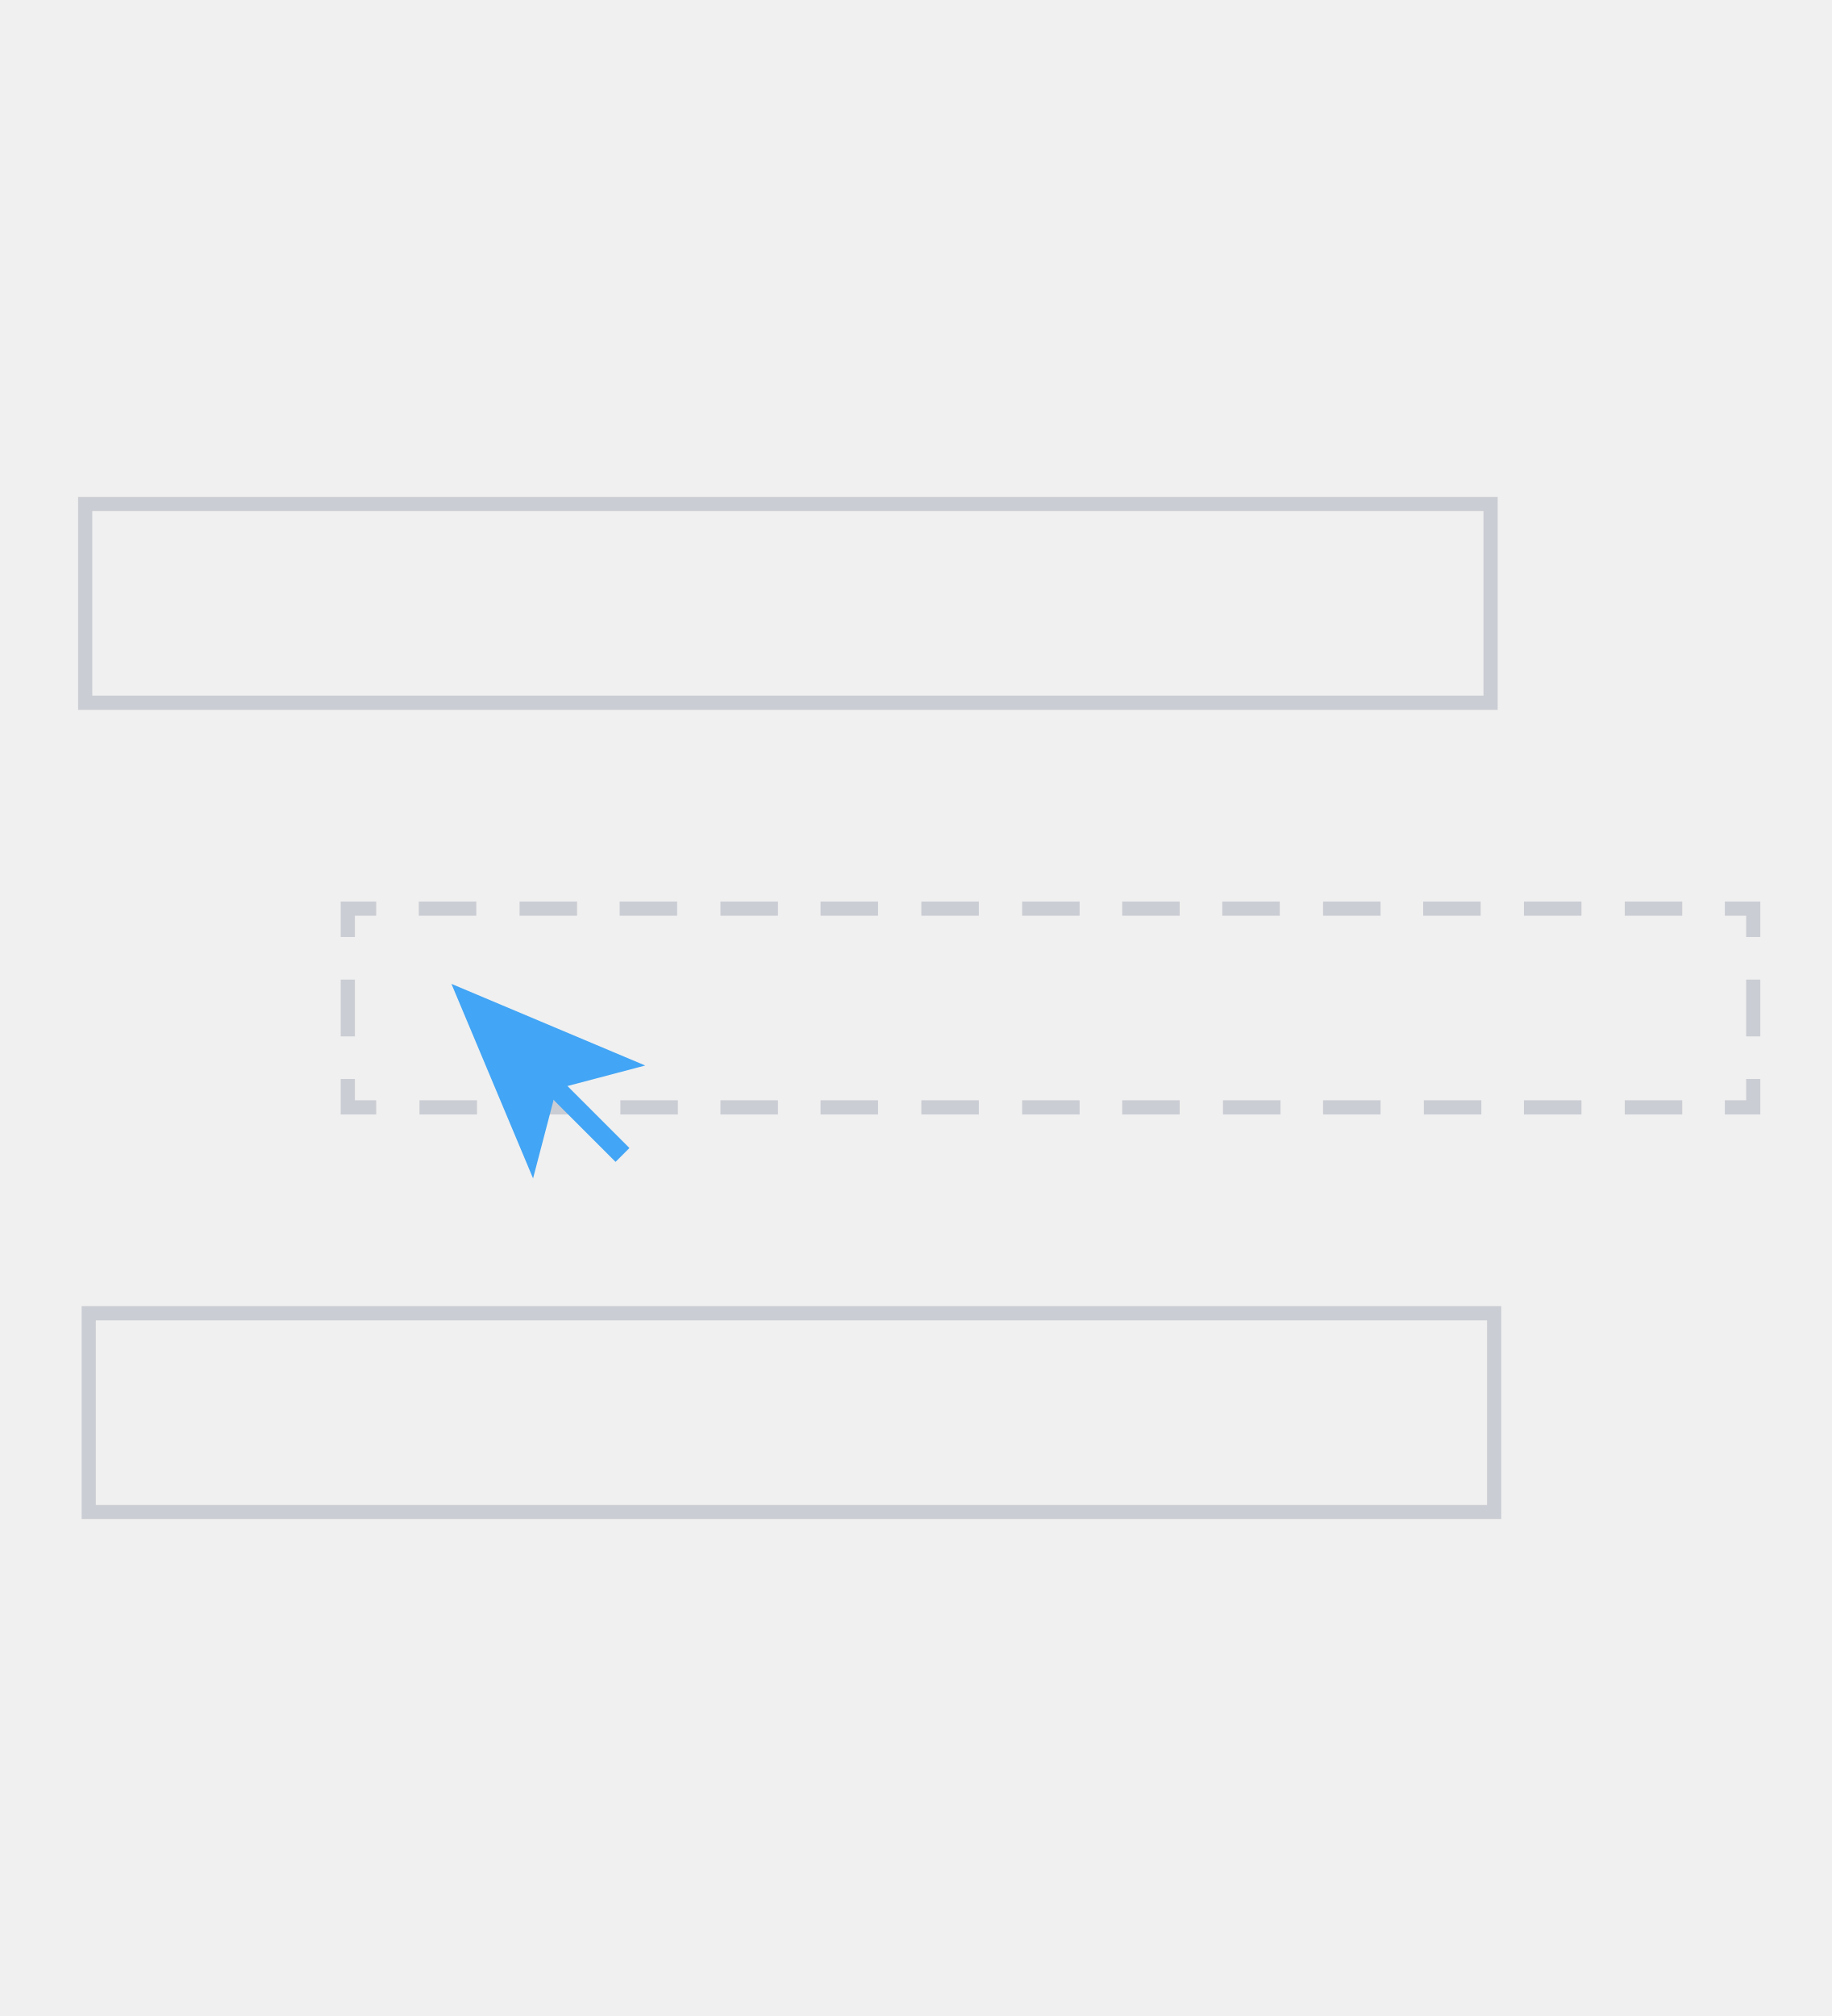
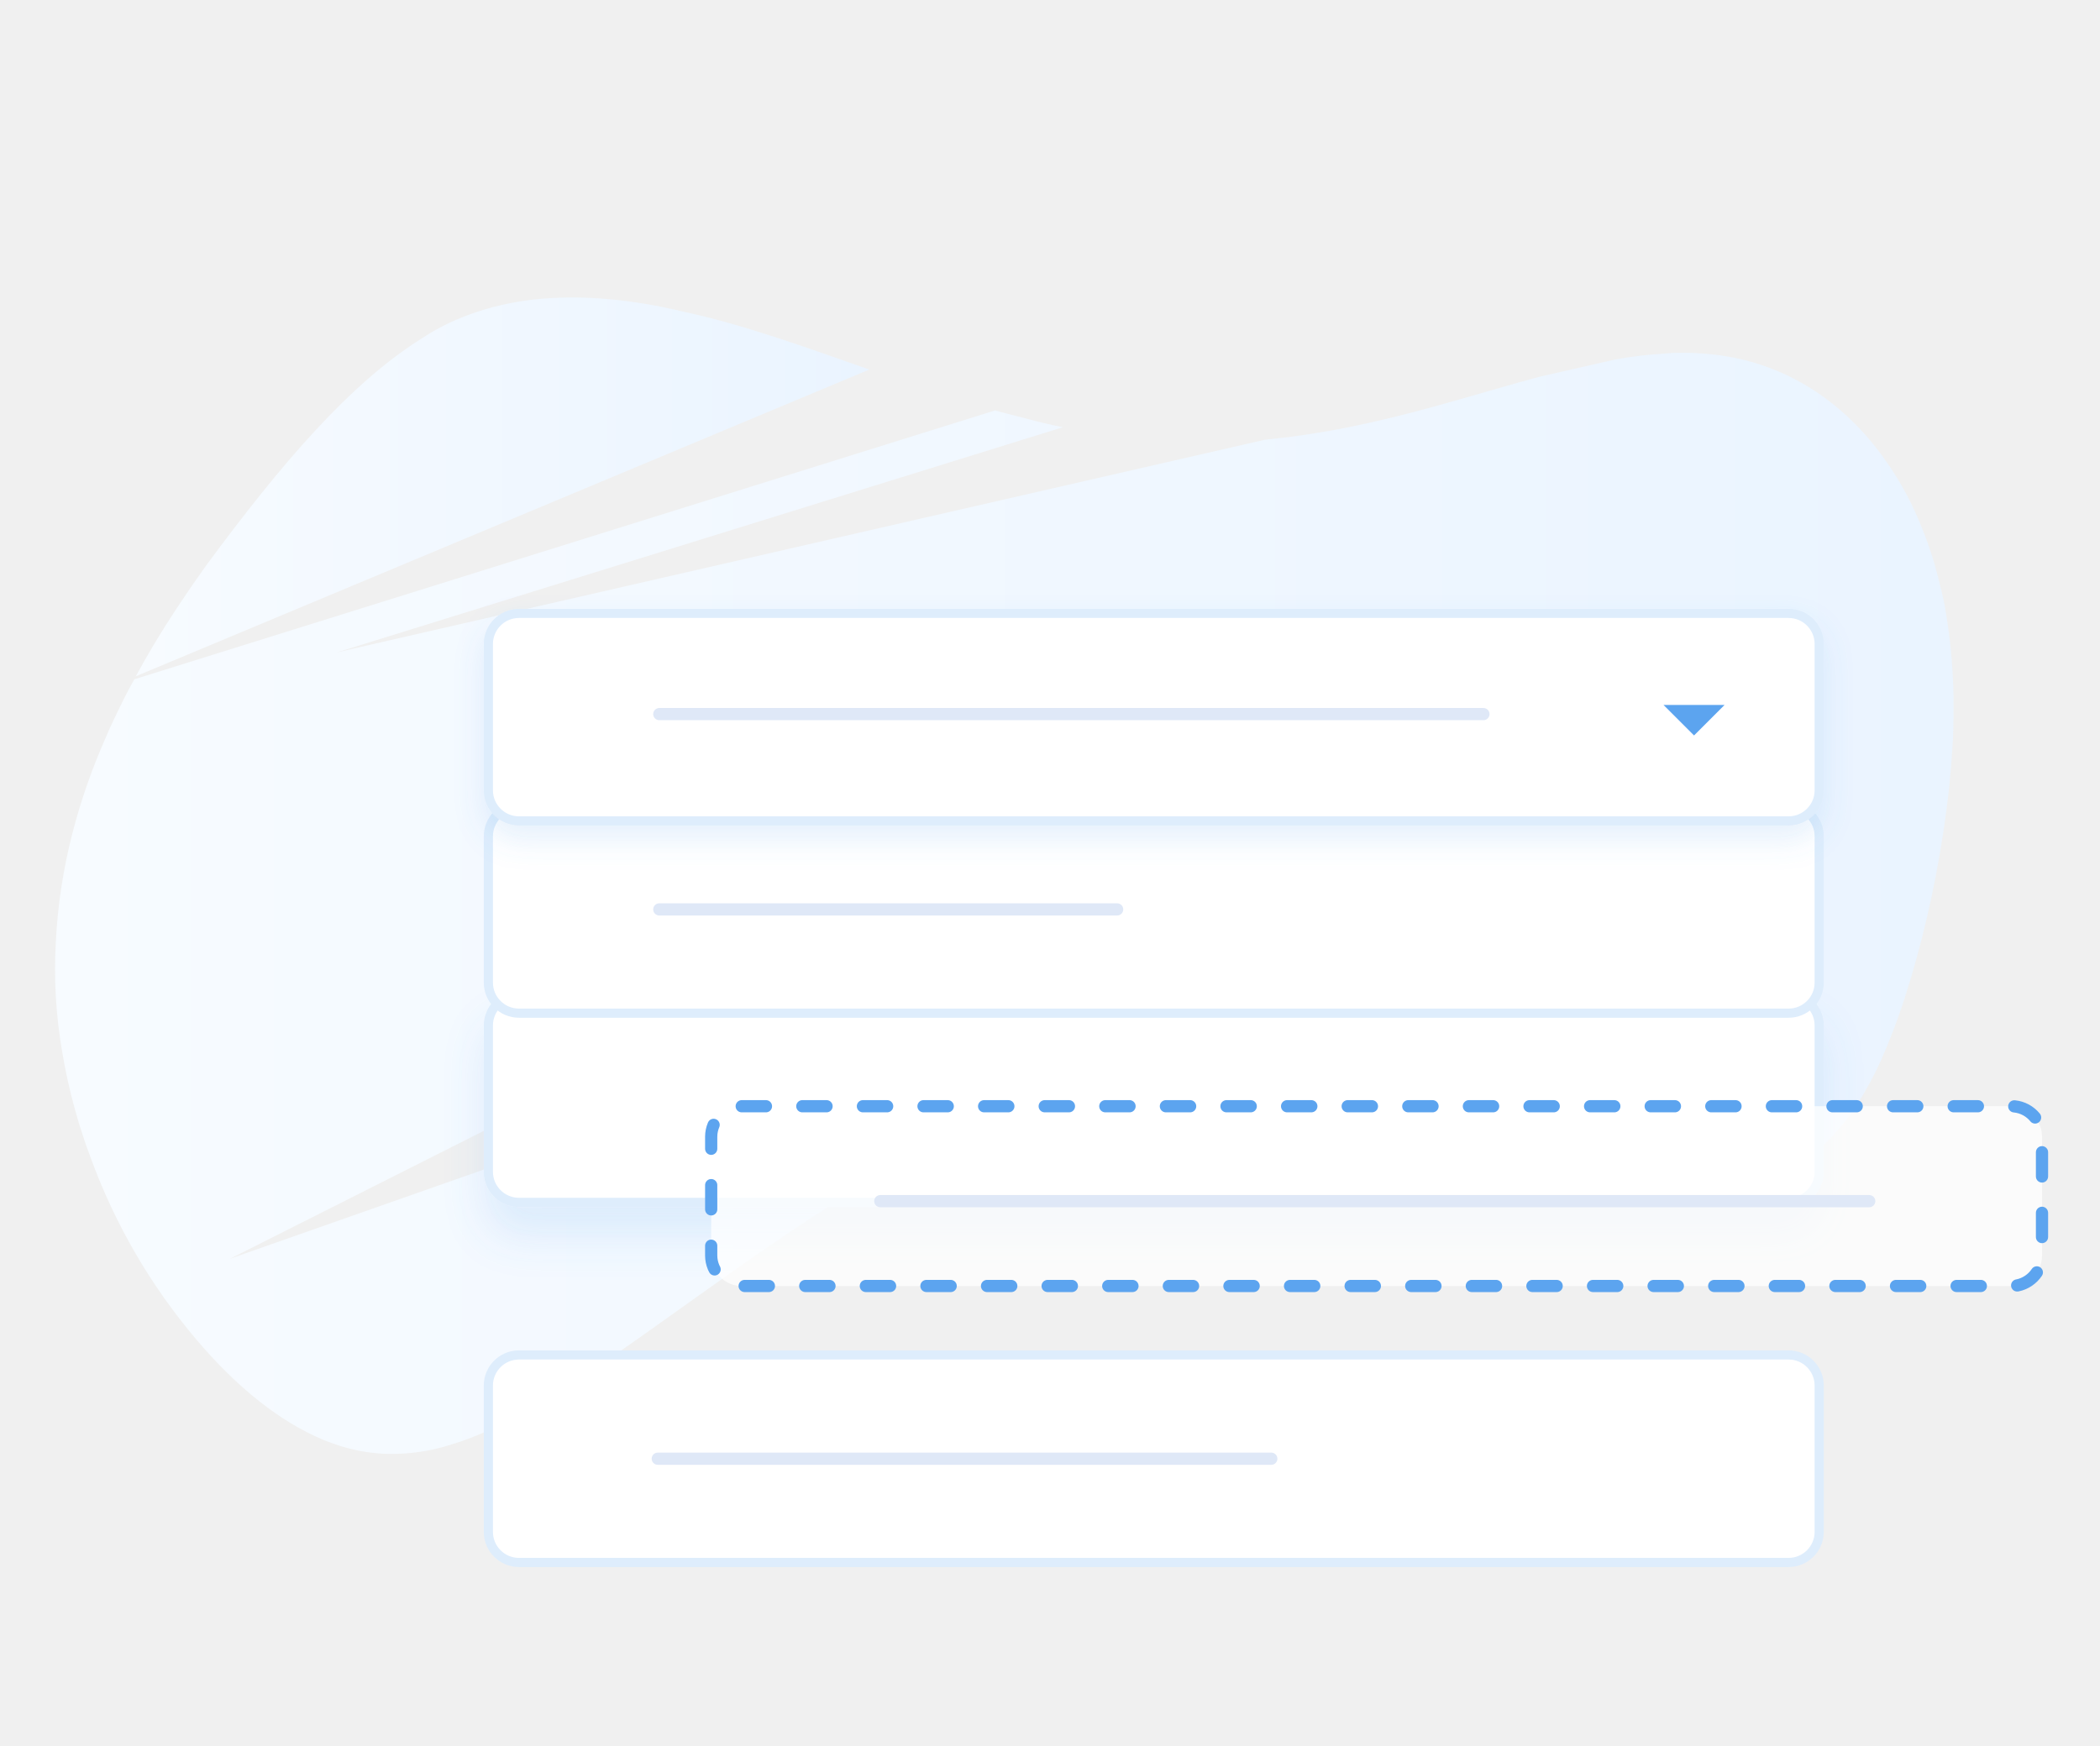
- <svg xmlns="http://www.w3.org/2000/svg" version="1.1" id="Layer_1" x="0px" y="0px" viewBox="0 0 258 284" enable-background="new 0 0 258 284" xml:space="preserve">
-   <g>
-     <path fill="#CBCDD4" d="M11.5,214h200v-30h-200V214z M13.5,186h196v26h-196V186z M211,70H11v30h200V70z M209,98H13V72h196V98z    M246,152h2v5h-5v-2h3V152z M73.2,155h8.1v2h-8.1V155z M87.4,155h8.1v2h-8.1V155z M101.5,155h8.1v2h-8.1V155z M144,155h8.1v2H144   V155z M129.8,157v-2h8.1v2H129.8z M186.4,155h8.1v2h-8.1V155z M200.6,155h8.1v2h-8.1V155z M172.3,155h8.1v2h-8.1V155z M158.1,155   h8.1v2h-8.1V155z M123.7,157h-8.1v-2h8.1V157z M59.1,155h8.1v2h-8.1V155z M228.9,155h8.1v2h-8.1V155z M214.7,155h8.1v2h-8.1V155z    M48,152h2v3h3v2h-5V152z M50,146h-2v-8h2V146z M53,129h-3v3h-2v-5h5V129z M194.5,129h-8.1v-2h8.1V129z M95.4,127v2h-8.1v-2H95.4z    M180.3,129h-8.1v-2h8.1V129z M214.7,127h8.1v2h-8.1V127z M228.9,127h8.1v2h-8.1V127z M208.6,129h-8.1v-2h8.1V129z M123.7,129h-8.1   v-2h8.1V129z M137.9,129h-8.1v-2h8.1V129z M67.1,127v2h-8.1v-2H67.1z M81.3,127v2h-8.1v-2H81.3z M166.2,129h-8.1v-2h8.1V129z    M152,129H144v-2h8.1V129z M109.6,127v2h-8.1v-2H109.6z M248,127v5h-2v-3h-3v-2H248z M246,138h2v8h-2V138z" />
-     <g>
-       <line fill="none" stroke="#42A5F5" stroke-width="2.763" stroke-miterlimit="10" x1="77.4" y1="152.4" x2="87.7" y2="162.7" />
-       <g>
-         <polygon fill="#42A5F5" points="63.6,138.6 75.1,166 78.4,153.4 90.9,150.1    " />
-       </g>
+ <svg xmlns="http://www.w3.org/2000/svg" id="menu" viewBox="0 0 688 572" enable-background="new 0 0 688 572">
+   <style>.st2{fill:#fff;stroke:#deedfc;stroke-width:3;stroke-linejoin:round}.st3{fill:#dfe8f7}</style>
+   <defs>
+     <filter id="shadow-1" filterUnits="userSpaceOnUse">
+       <feOffset result="offset" dy="10" in="SourceAlpha" />
+       <feGaussianBlur result="blur" stdDeviation="6.557" />
+       <feFlood result="flood" flood-color="#5ca4ef" flood-opacity=".15" />
+       <feComposite result="composite" operator="in" in2="blur" />
+       <feBlend result="blend" in="SourceGraphic" />
+     </filter>
+     <filter id="shadow-2" filterUnits="userSpaceOnUse">
+       <feOffset result="offset" dy="5" in="SourceAlpha" />
+       <feGaussianBlur result="blur" stdDeviation="4.796" />
+       <feFlood result="flood" flood-color="#5ca4ef" flood-opacity=".15" />
+       <feComposite result="composite" operator="in" in2="blur" />
+       <feBlend result="blend" in="SourceGraphic" />
+     </filter>
+   </defs>
+   <g id="background">
+     <linearGradient id="SVGID_1_" gradientUnits="userSpaceOnUse" x1="44.584" y1="159.529" x2="284.775" y2="159.529">
+       <stop offset="0" stop-color="#f7fbff" />
+       <stop offset="1" stop-color="#eaf4ff" />
+     </linearGradient>
+     <path d="M284.8 121.1c-21.1-7.4-41.5-14.8-60.6-18.9-17-4.1-32.5-5.5-46.8-4.3-3.5.3-7 .8-10.5 1.5-3.4.7-6.7 1.5-10 2.6-1.6.5-3.2 1.1-4.8 1.7-1.6.6-3.1 1.3-4.7 2-3.1 1.5-6.1 3.1-8.9 5-23.7 14.7-46.5 41.4-71.1 74.8-6 8.4-11.9 17.2-17.4 26.4-1.9 3.2-3.7 6.4-5.5 9.7l240.3-100.5z" fill-rule="evenodd" clip-rule="evenodd" fill="url(#SVGID_1_)" />
+     <linearGradient id="SVGID_2_" gradientUnits="userSpaceOnUse" x1="18" y1="296.041" x2="640" y2="296.041">
+       <stop offset="0" stop-color="#f7fbff" />
+       <stop offset="1" stop-color="#eaf4ff" />
+     </linearGradient>
+     <path d="M637.2 199c-.1-.6-.2-1.1-.3-1.7-.1-.6-.2-1.1-.4-1.7-.2-1.1-.5-2.3-.8-3.4-.5-2.2-1.1-4.4-1.7-6.6-1.2-4.2-2.6-8.4-4.3-12.5-3-7.7-6.9-15-11.6-21.7-9-13-20.3-22.6-32.8-28.5-6.2-2.9-12.8-5-19.5-6.1-3.4-.6-6.8-.9-10.3-1.1-.9 0-1.8-.1-2.6-.1h-2.6c-1.8 0-3.6.1-5.3.3-5.2.3-10.4.9-15.8 1.9l-25 5.7c-17.4 4.7-35.7 10.6-54.9 14.9-4.4 1-8.8 1.9-13.3 2.7-4.5.8-9 1.5-13.6 2.1-2.7.3-5.3.6-8 .9l-304.1 69.7L348.2 140c-4.1-.8-8.2-1.8-12.2-2.9-3.3-.8-6.6-1.7-10-2.6L44 222.6c-.6 1.2-1.3 2.3-1.9 3.5-1.3 2.4-2.5 4.9-3.7 7.4-.6 1.2-1.2 2.5-1.8 3.8s-1.2 2.5-1.7 3.8c-9.2 20.7-15.4 43.3-16.6 67.4-.7 12.1 0 24.3 2.1 36.3 1 6 2.3 12 3.9 17.8.8 2.9 1.6 5.8 2.6 8.7.9 2.9 1.9 5.7 3 8.6 7.9 21.5 19.5 41.4 34.3 58.9 13.7 16.2 27.8 27.2 41.7 33 .9.4 1.8.7 2.6 1s1.7.6 2.6.9c1.7.6 3.5 1 5.2 1.4.9.2 1.7.4 2.6.5.9.2 1.8.3 2.6.4 1.8.2 3.5.4 5.3.4 7.3.2 14.6-.9 21.5-3.2 28.8-8.7 64.7-38.3 105.3-66 40.6-27.6 84-52.8 124.1-55.4 40.8-9.4 75.6 3.4 104.3 15.1 29.4 12.6 53.7 23.6 75.8 23.3 5.3.1 10.6-.6 15.8-1.9.6-.2 1.3-.3 1.9-.5l1.8-.6c1.2-.4 2.4-.9 3.6-1.3 2.4-1 4.7-2.1 6.9-3.4 8.9-5.3 16.6-13.3 23.3-25 1.6-2.8 3.2-5.8 4.7-9.1.4-.8.8-1.6 1.1-2.5.4-.8.7-1.7 1.1-2.5.7-1.7 1.4-3.5 2.1-5.3 2.8-7.2 5.3-15.1 7.7-23.7 5.1-18.5 8.7-37.4 10.8-56.5.5-5.1.9-10.2 1.2-15.2.1-2.5.2-5 .2-7.5v-7.5c-.2-9.6-1.1-19.2-2.8-28.7zM75.3 412.5l376.8-189.9 14.4 52.4L75.3 412.5z" fill-rule="evenodd" clip-rule="evenodd" fill="url(#SVGID_2_)" />
+   </g>
+   <g id="third_x5F_item" filter="url(#shadow-1)">
+     <path id="Rounded_Rectangle_1" class="st2" d="M170 326h416c5.5 0 10 4.5 10 10v48c0 5.5-4.5 10-10 10H170c-5.5 0-10-4.5-10-10v-48c0-5.5 4.5-10 10-10z" />
+   </g>
+   <g id="second_x5F_item">
+     <path id="Rounded_Rectangle_1-2" class="st2" d="M170 264h416c5.5 0 10 4.5 10 10v48c0 5.5-4.5 10-10 10H170c-5.5 0-10-4.5-10-10v-48c0-5.5 4.5-10 10-10z" />
+     <path id="Rounded_Rectangle_2_copy_8" class="st3" d="M216 296h150c1.1 0 2 .9 2 2s-.9 2-2 2H216c-1.1 0-2-.9-2-2s.9-2 2-2z" />
+   </g>
+   <g id="lst_x5F_item">
+     <path id="Rounded_Rectangle_1-3" class="st2" d="M170 444h416c5.5 0 10 4.5 10 10v48c0 5.5-4.5 10-10 10H170c-5.5 0-10-4.5-10-10v-48c0-5.5 4.5-10 10-10z" />
+     <path id="Rounded_Rectangle_2_copy_8-2" class="st3" d="M215.5 476h201c1.1 0 2 .9 2 2s-.9 2-2 2h-201c-1.1 0-2-.9-2-2s.9-2 2-2z" />
+   </g>
+   <g id="first_x5F_item" filter="url(#shadow-2)">
+     <path id="Rounded_Rectangle_1-4" class="st2" d="M170 201h416c5.5 0 10 4.5 10 10v48c0 5.5-4.5 10-10 10H170c-5.5 0-10-4.5-10-10v-48c0-5.5 4.5-10 10-10z" />
+     <path id="Rounded_Rectangle_2_copy_8-3" class="st3" d="M216 232h270c1.1 0 2 .9 2 2s-.9 2-2 2H216c-1.1 0-2-.9-2-2s.9-2 2-2z" />
+   </g>
+   <g id="active_x5F_item">
+     <g id="Rounded_Rectangle_1-5">
+       <path d="M243 362.5h416c5.5 0 10 4.5 10 10v38.9c0 5.5-4.5 10-10 10H243c-5.5 0-10-4.5-10-10v-38.9c0-5.5 4.5-10 10-10z" opacity=".76" fill-rule="evenodd" clip-rule="evenodd" fill="#fff" />
+       <path d="M243 362.5h416c5.5 0 10 4.5 10 10v38.9c0 5.5-4.5 10-10 10H243c-5.5 0-10-4.5-10-10v-38.9c0-5.5 4.5-10 10-10z" fill="none" stroke="#5ca4ef" stroke-width="4" stroke-linecap="round" stroke-dasharray="7.941,11.912" />
    </g>
+     <path id="Rounded_Rectangle_2_copy_8-4" class="st3" d="M288.4 391.6h324c1.1 0 2 .9 2 2s-.9 2-2 2h-324c-1.1 0-2-.9-2-2s.9-2 2-2z" />
  </g>
+   <path id="arrow-select" d="M545 231h20l-10 10-10-10z" fill-rule="evenodd" clip-rule="evenodd" fill="#5ca4ef" />
</svg>
